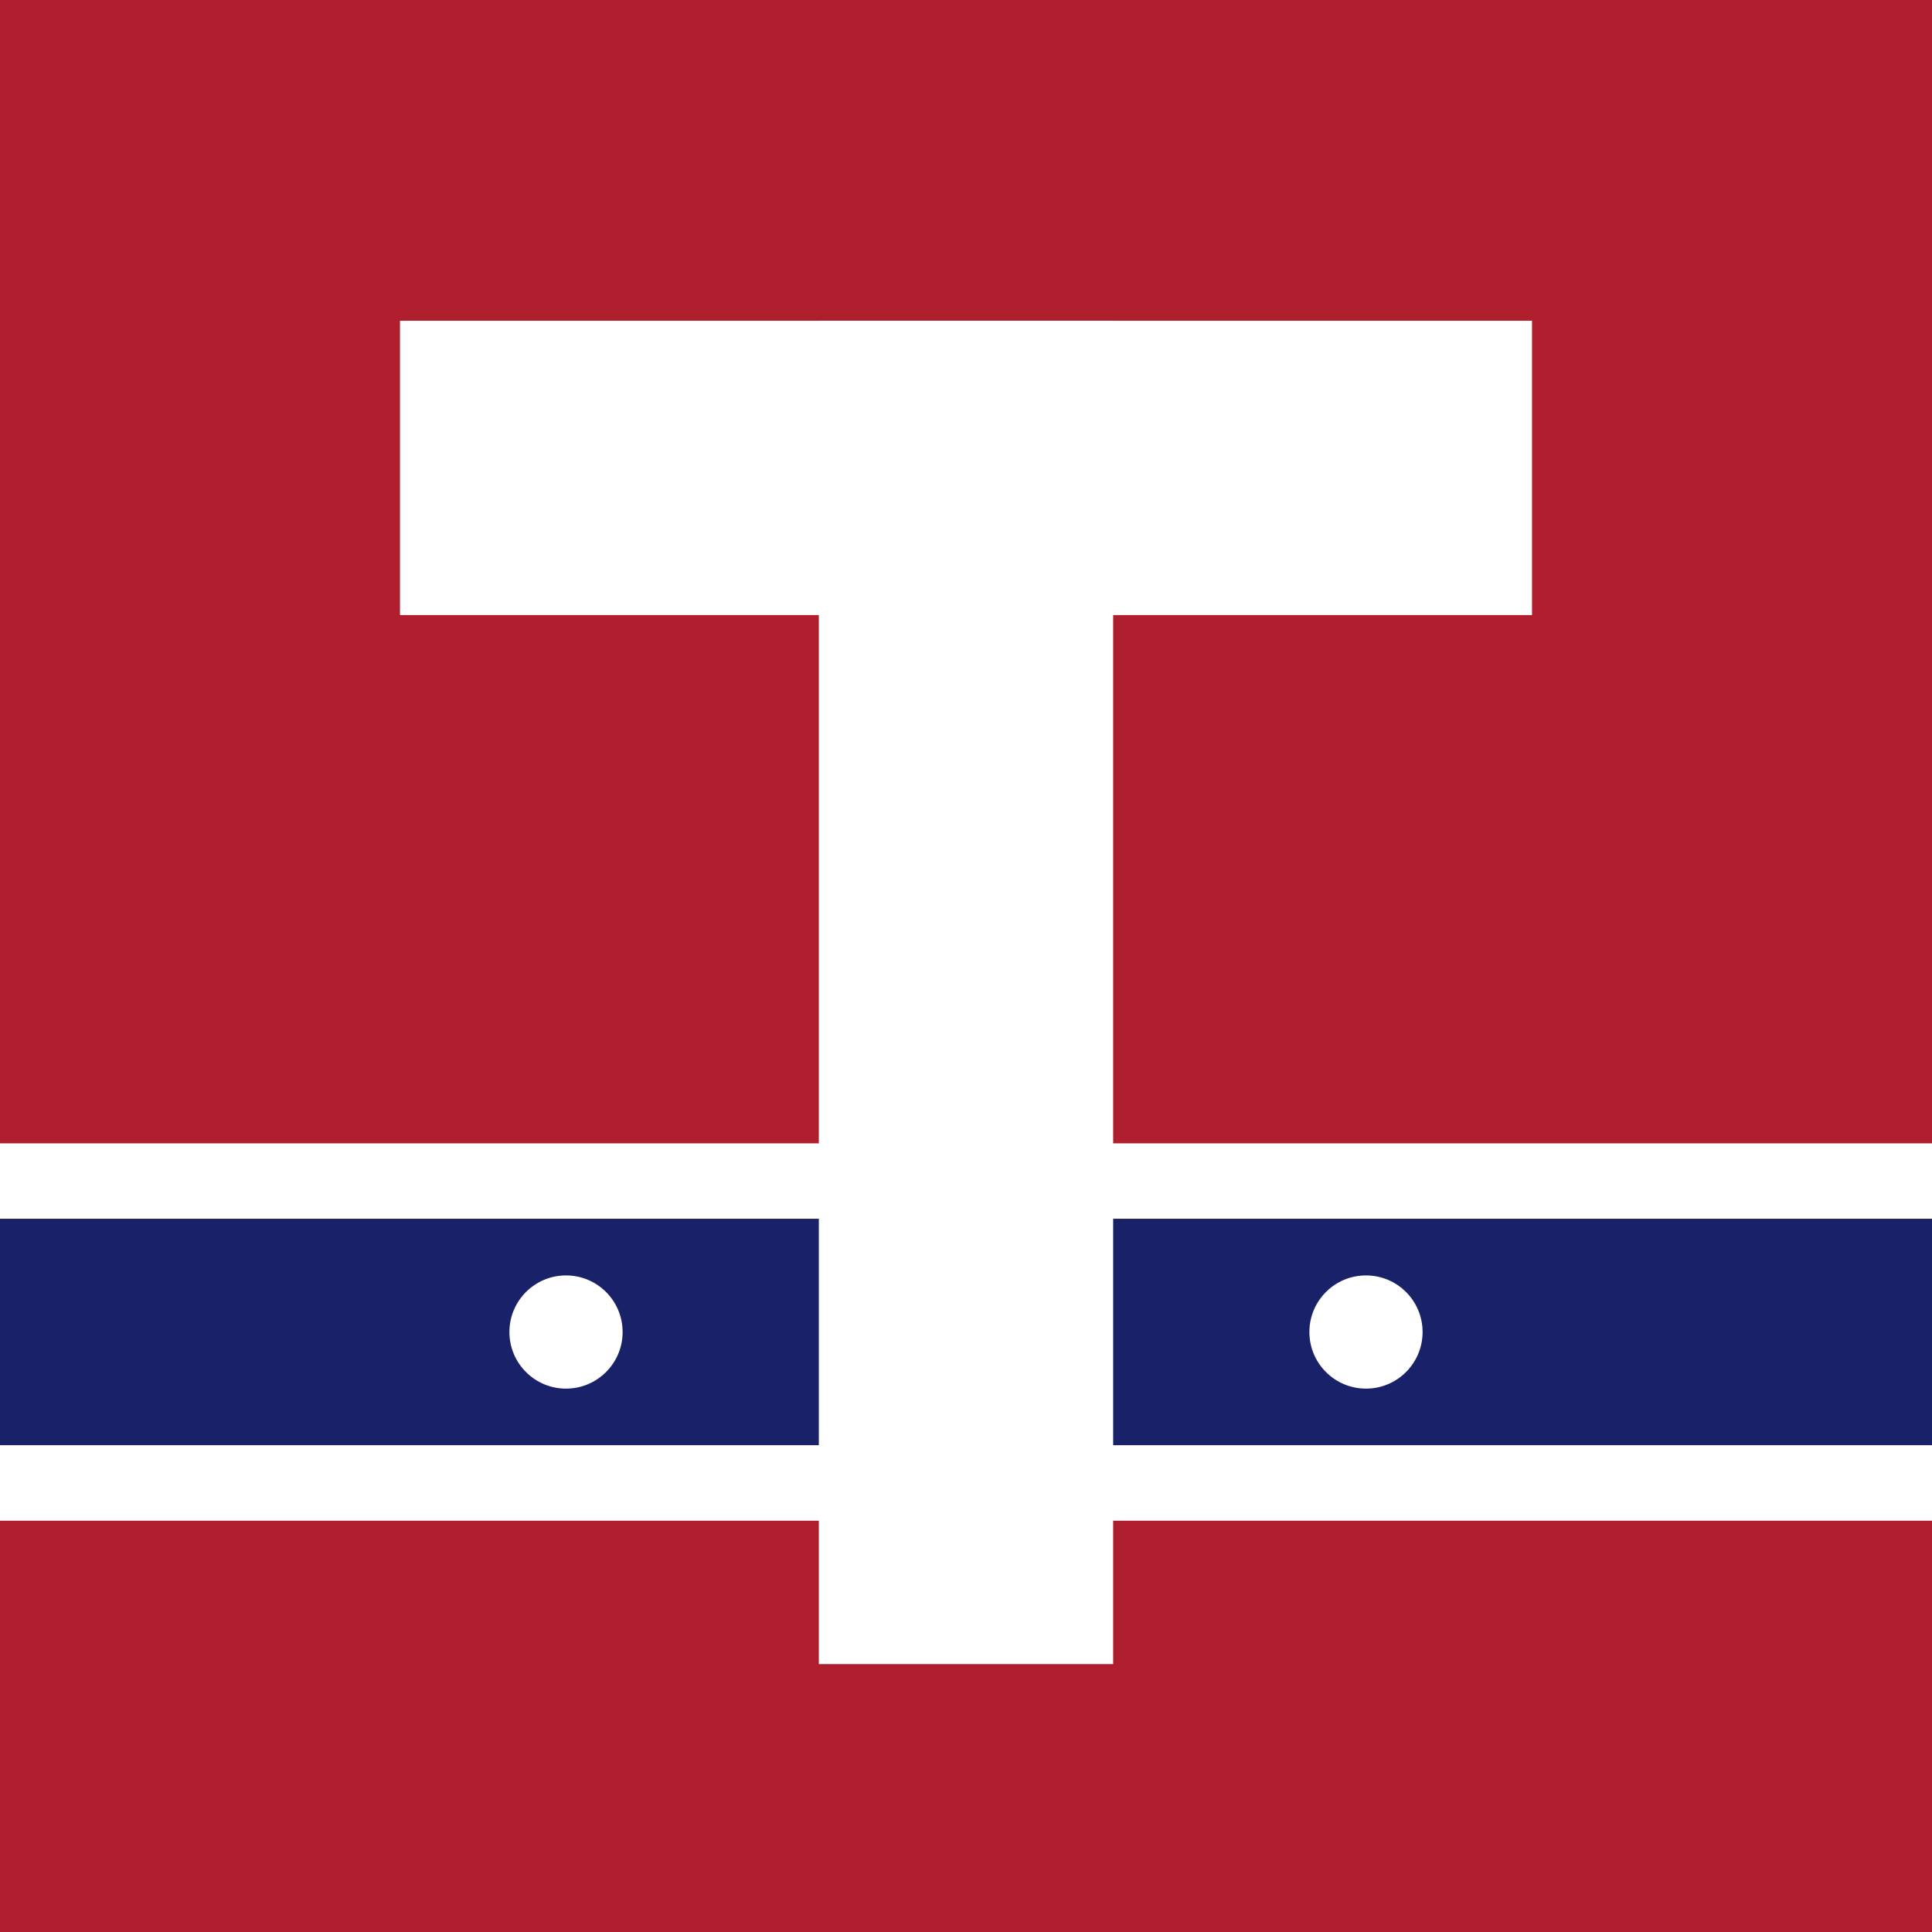
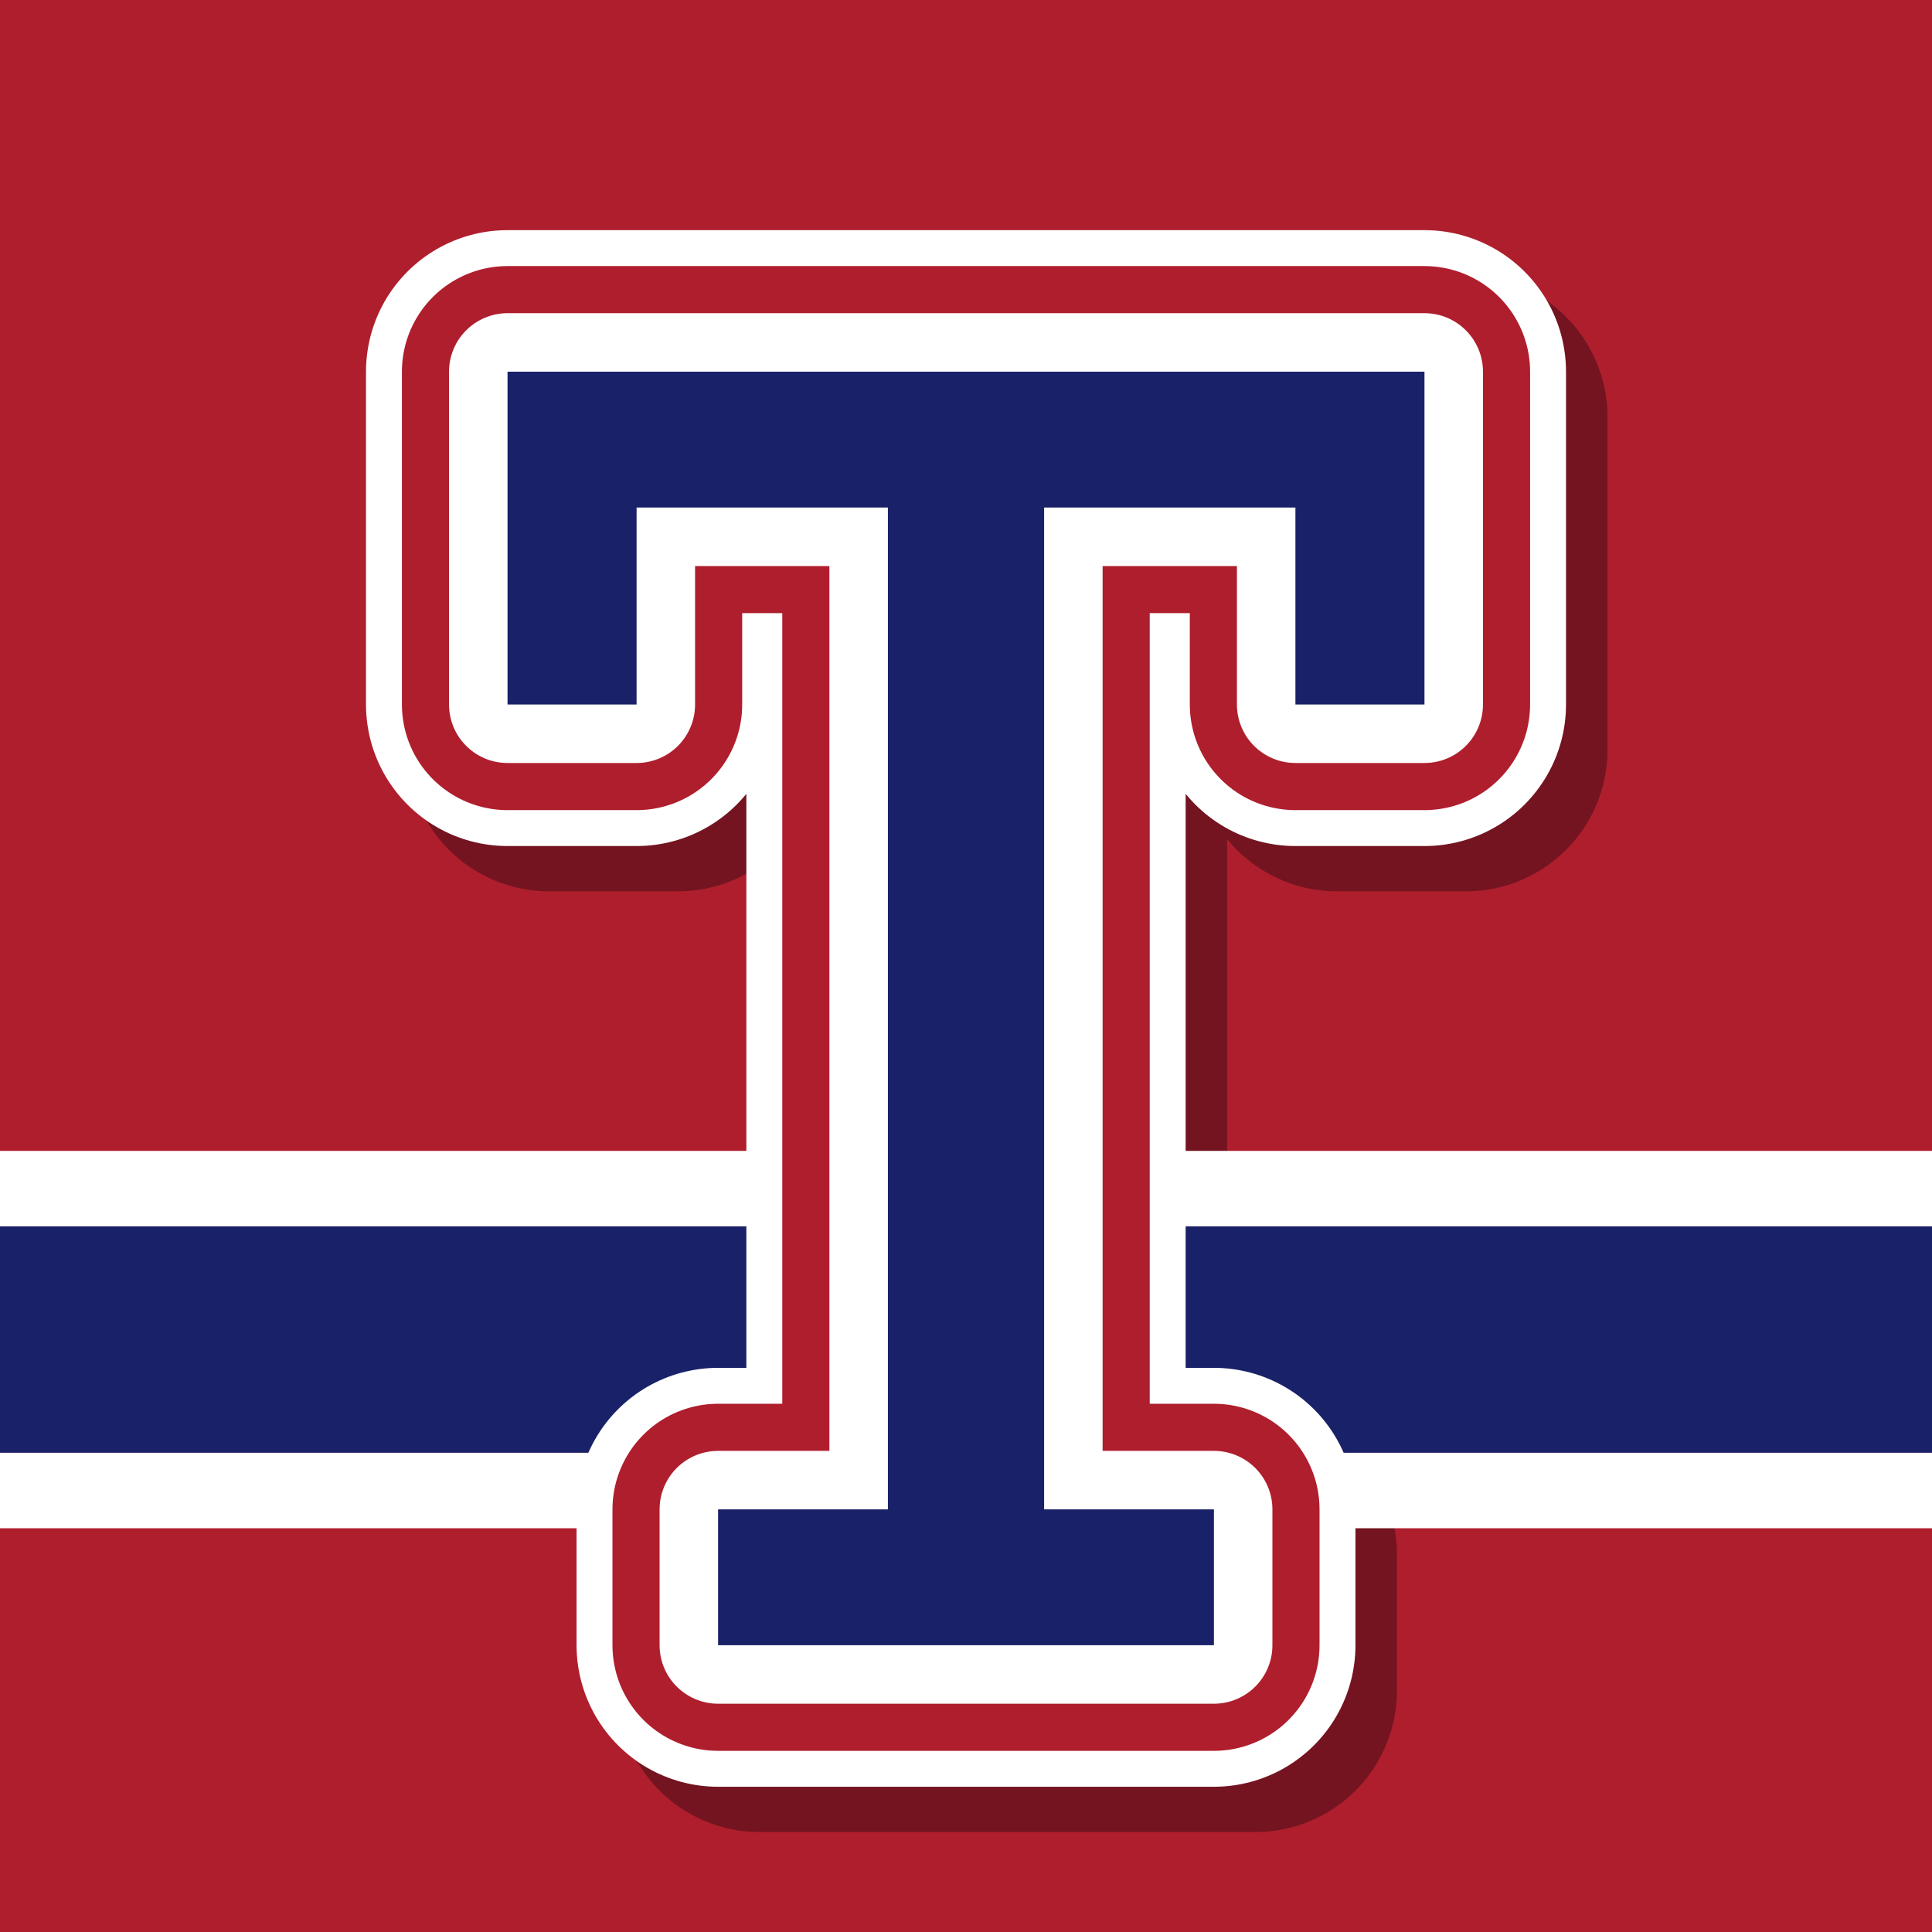
- <svg xmlns="http://www.w3.org/2000/svg" viewBox="0 0 1024 1024" width="1024" height="1024">
+ <svg xmlns="http://www.w3.org/2000/svg" viewBox="0 0 1024 1024">
  <rect width="1024" height="1024" fill="#AF1E2D" />
-   <rect x="0" y="606.0" width="1024" height="40.0" fill="#fff" />
-   <rect x="0" y="646.0" width="1024" height="120.0" fill="#192168" />
-   <rect x="0" y="766.0" width="1024" height="40.0" fill="#fff" />
-   <rect x="212.0" y="170.0" width="600.0" height="156.0" fill="#fff" />
-   <rect x="434.0" y="170.0" width="156.0" height="712.0" fill="#fff" />
-   <circle cx="300.0" cy="706.0" r="30.0" fill="#fff" stroke="#192168" stroke-width="0.0" />
-   <circle cx="724.0" cy="706.0" r="30.0" fill="#fff" stroke="#192168" stroke-width="0.0" />
+   <path transform="translate(273.0 896.0) scale(0.9 -0.9)" d="M436 0H144V80H244V670H96V554H20V750H560V554H484V670H336V80H436Z" fill="#741420" stroke="#741420" stroke-width="166.7" stroke-linejoin="round" />
+   <rect y="610.0" width="1024" height="40.0" fill="#fff" />
+   <rect y="650.0" width="1024" height="120.0" fill="#192168" />
+   <rect y="770.0" width="1024" height="40.0" fill="#fff" />
+   <path transform="translate(251.0 872.0) scale(0.9 -0.9)" d="M436 0H144V80H244V670H96V554H20V750H560V554H484V670H336V80H436Z" fill="#fff" stroke="#fff" stroke-width="166.7" stroke-linejoin="round" />
+   <path transform="translate(251.0 872.0) scale(0.9 -0.9)" d="M436 0H144V80H244V670H96V554H20V750H560V554H484V670H336V80H436Z" fill="#AF1E2D" stroke="#AF1E2D" stroke-width="124.4" stroke-linejoin="round" />
+   <path transform="translate(251.0 872.0) scale(0.9 -0.9)" d="M436 0H144V80H244V670H96V554H20V750H560V554H484V670H336V80H436Z" fill="#fff" stroke="#fff" stroke-width="68.9" stroke-linejoin="round" />
+   <path transform="translate(251.0 872.0) scale(0.9 -0.9)" d="M436 0H144V80H244V670H96V554H20V750H560V554H484V670H336V80H436Z" fill="#192168" />
</svg>
